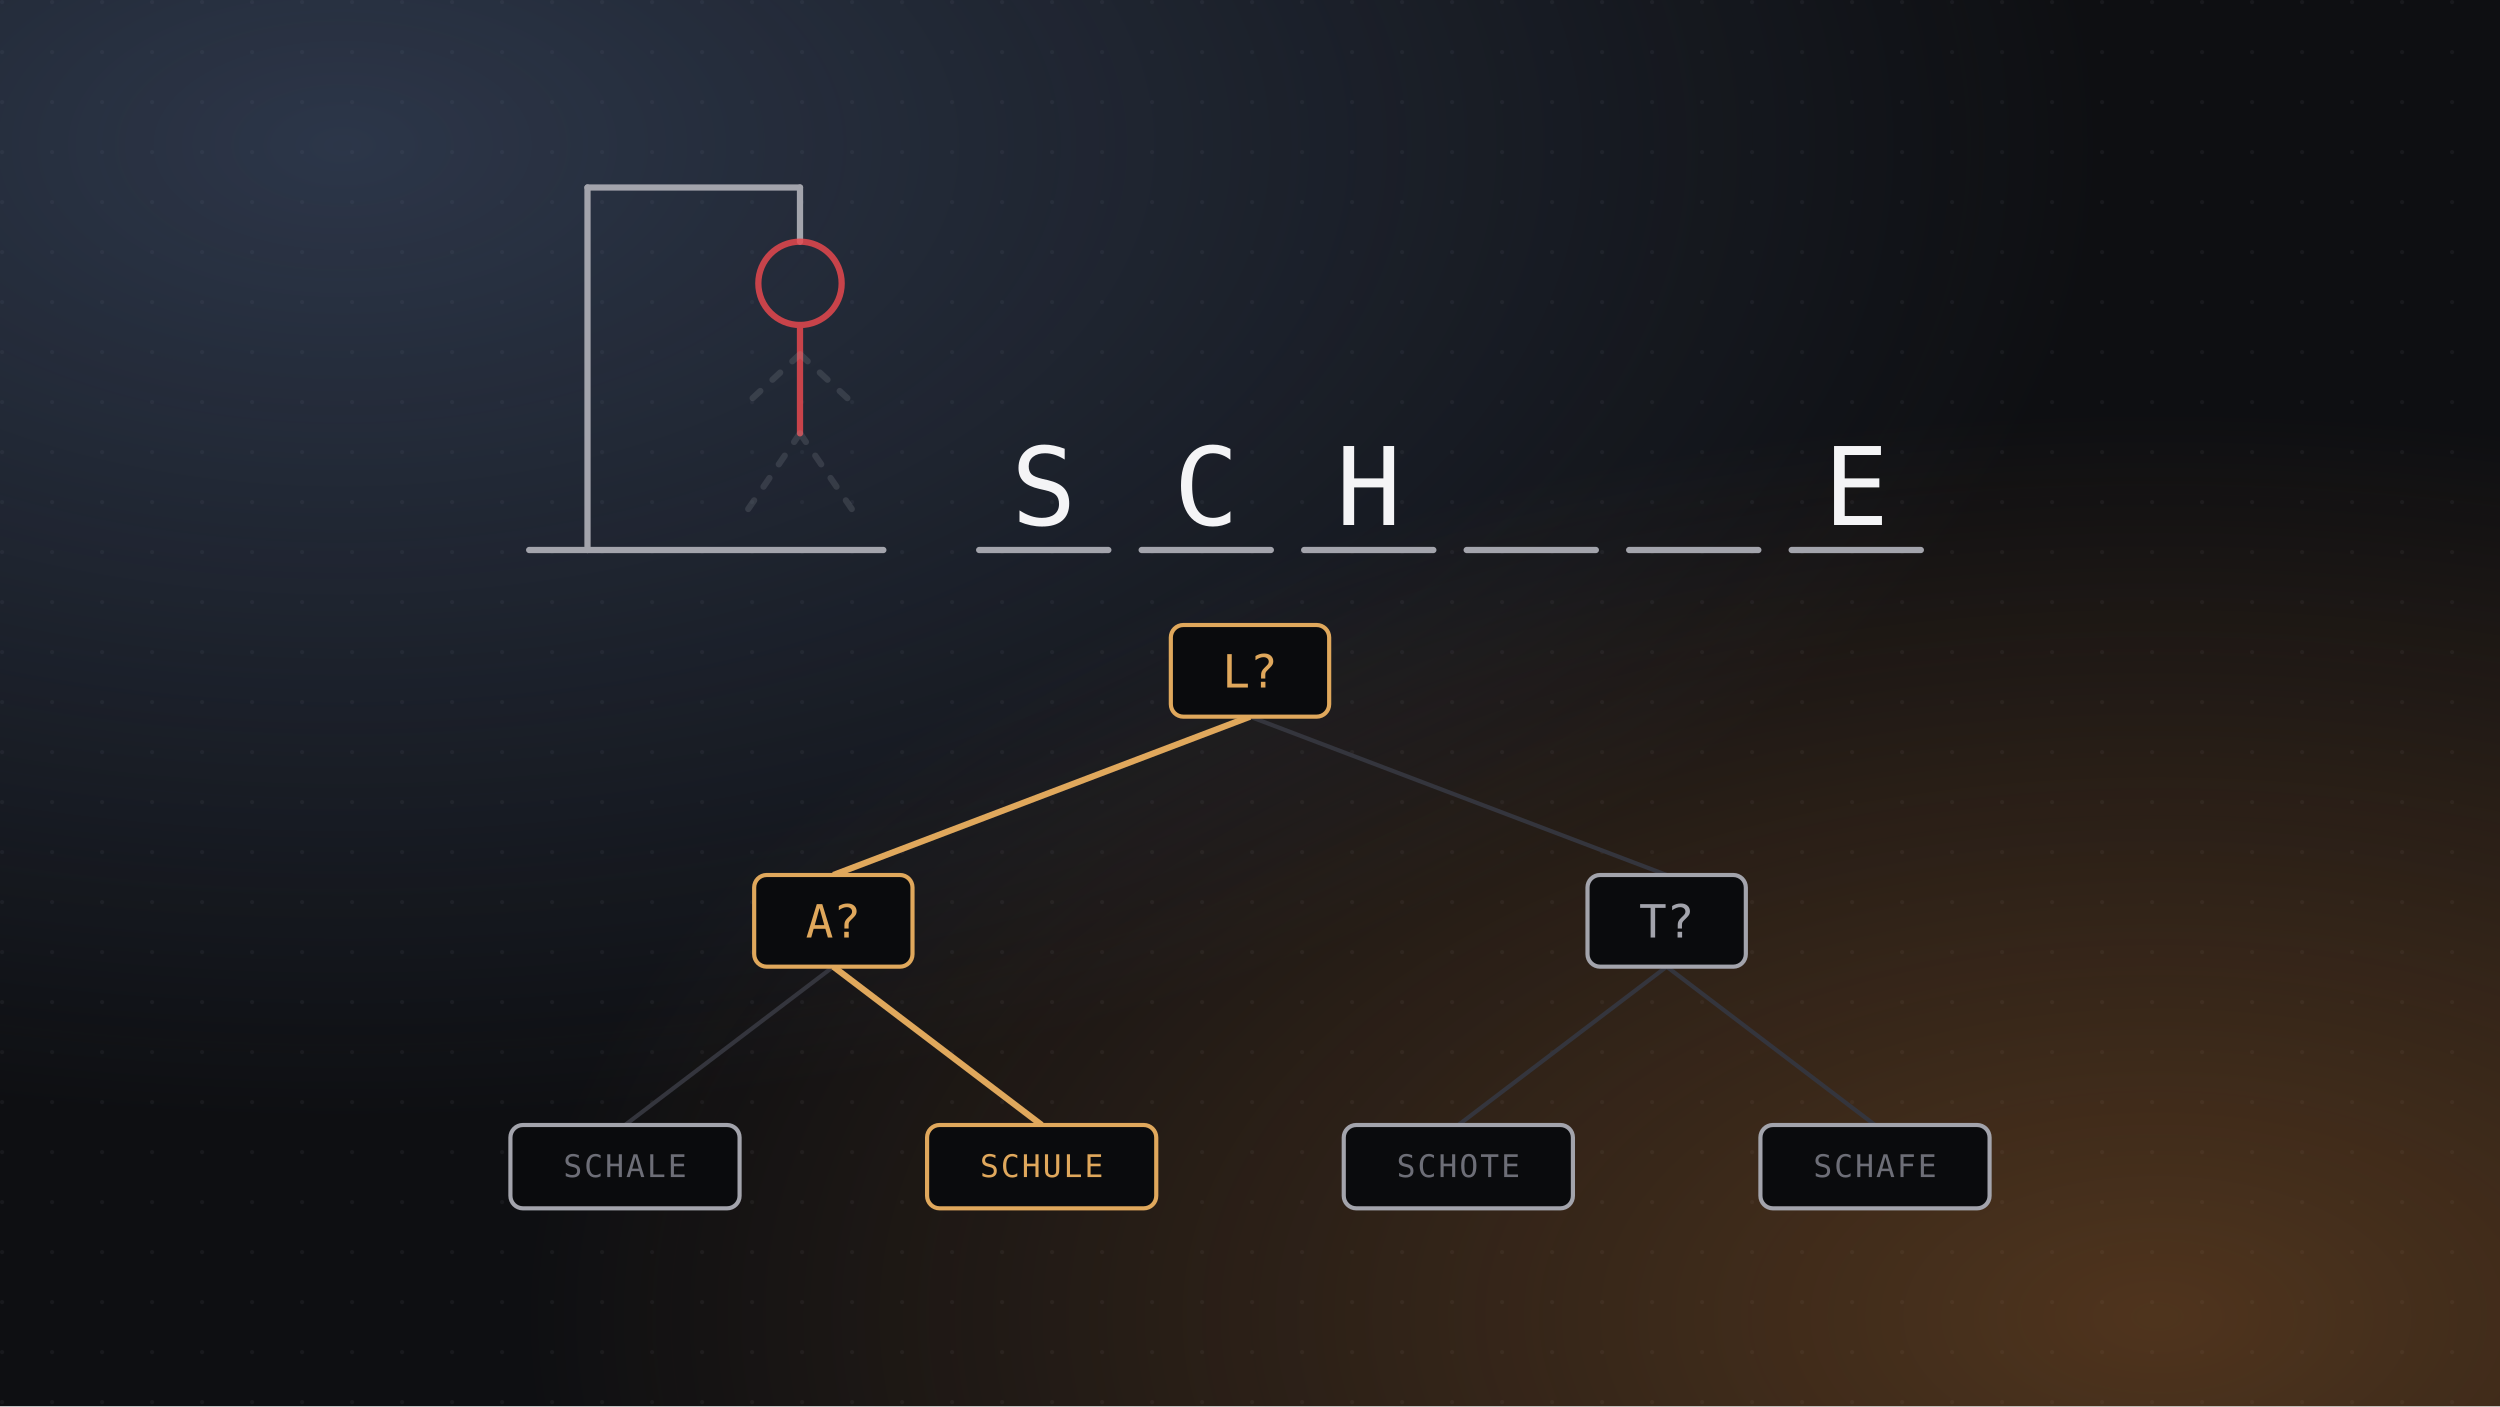
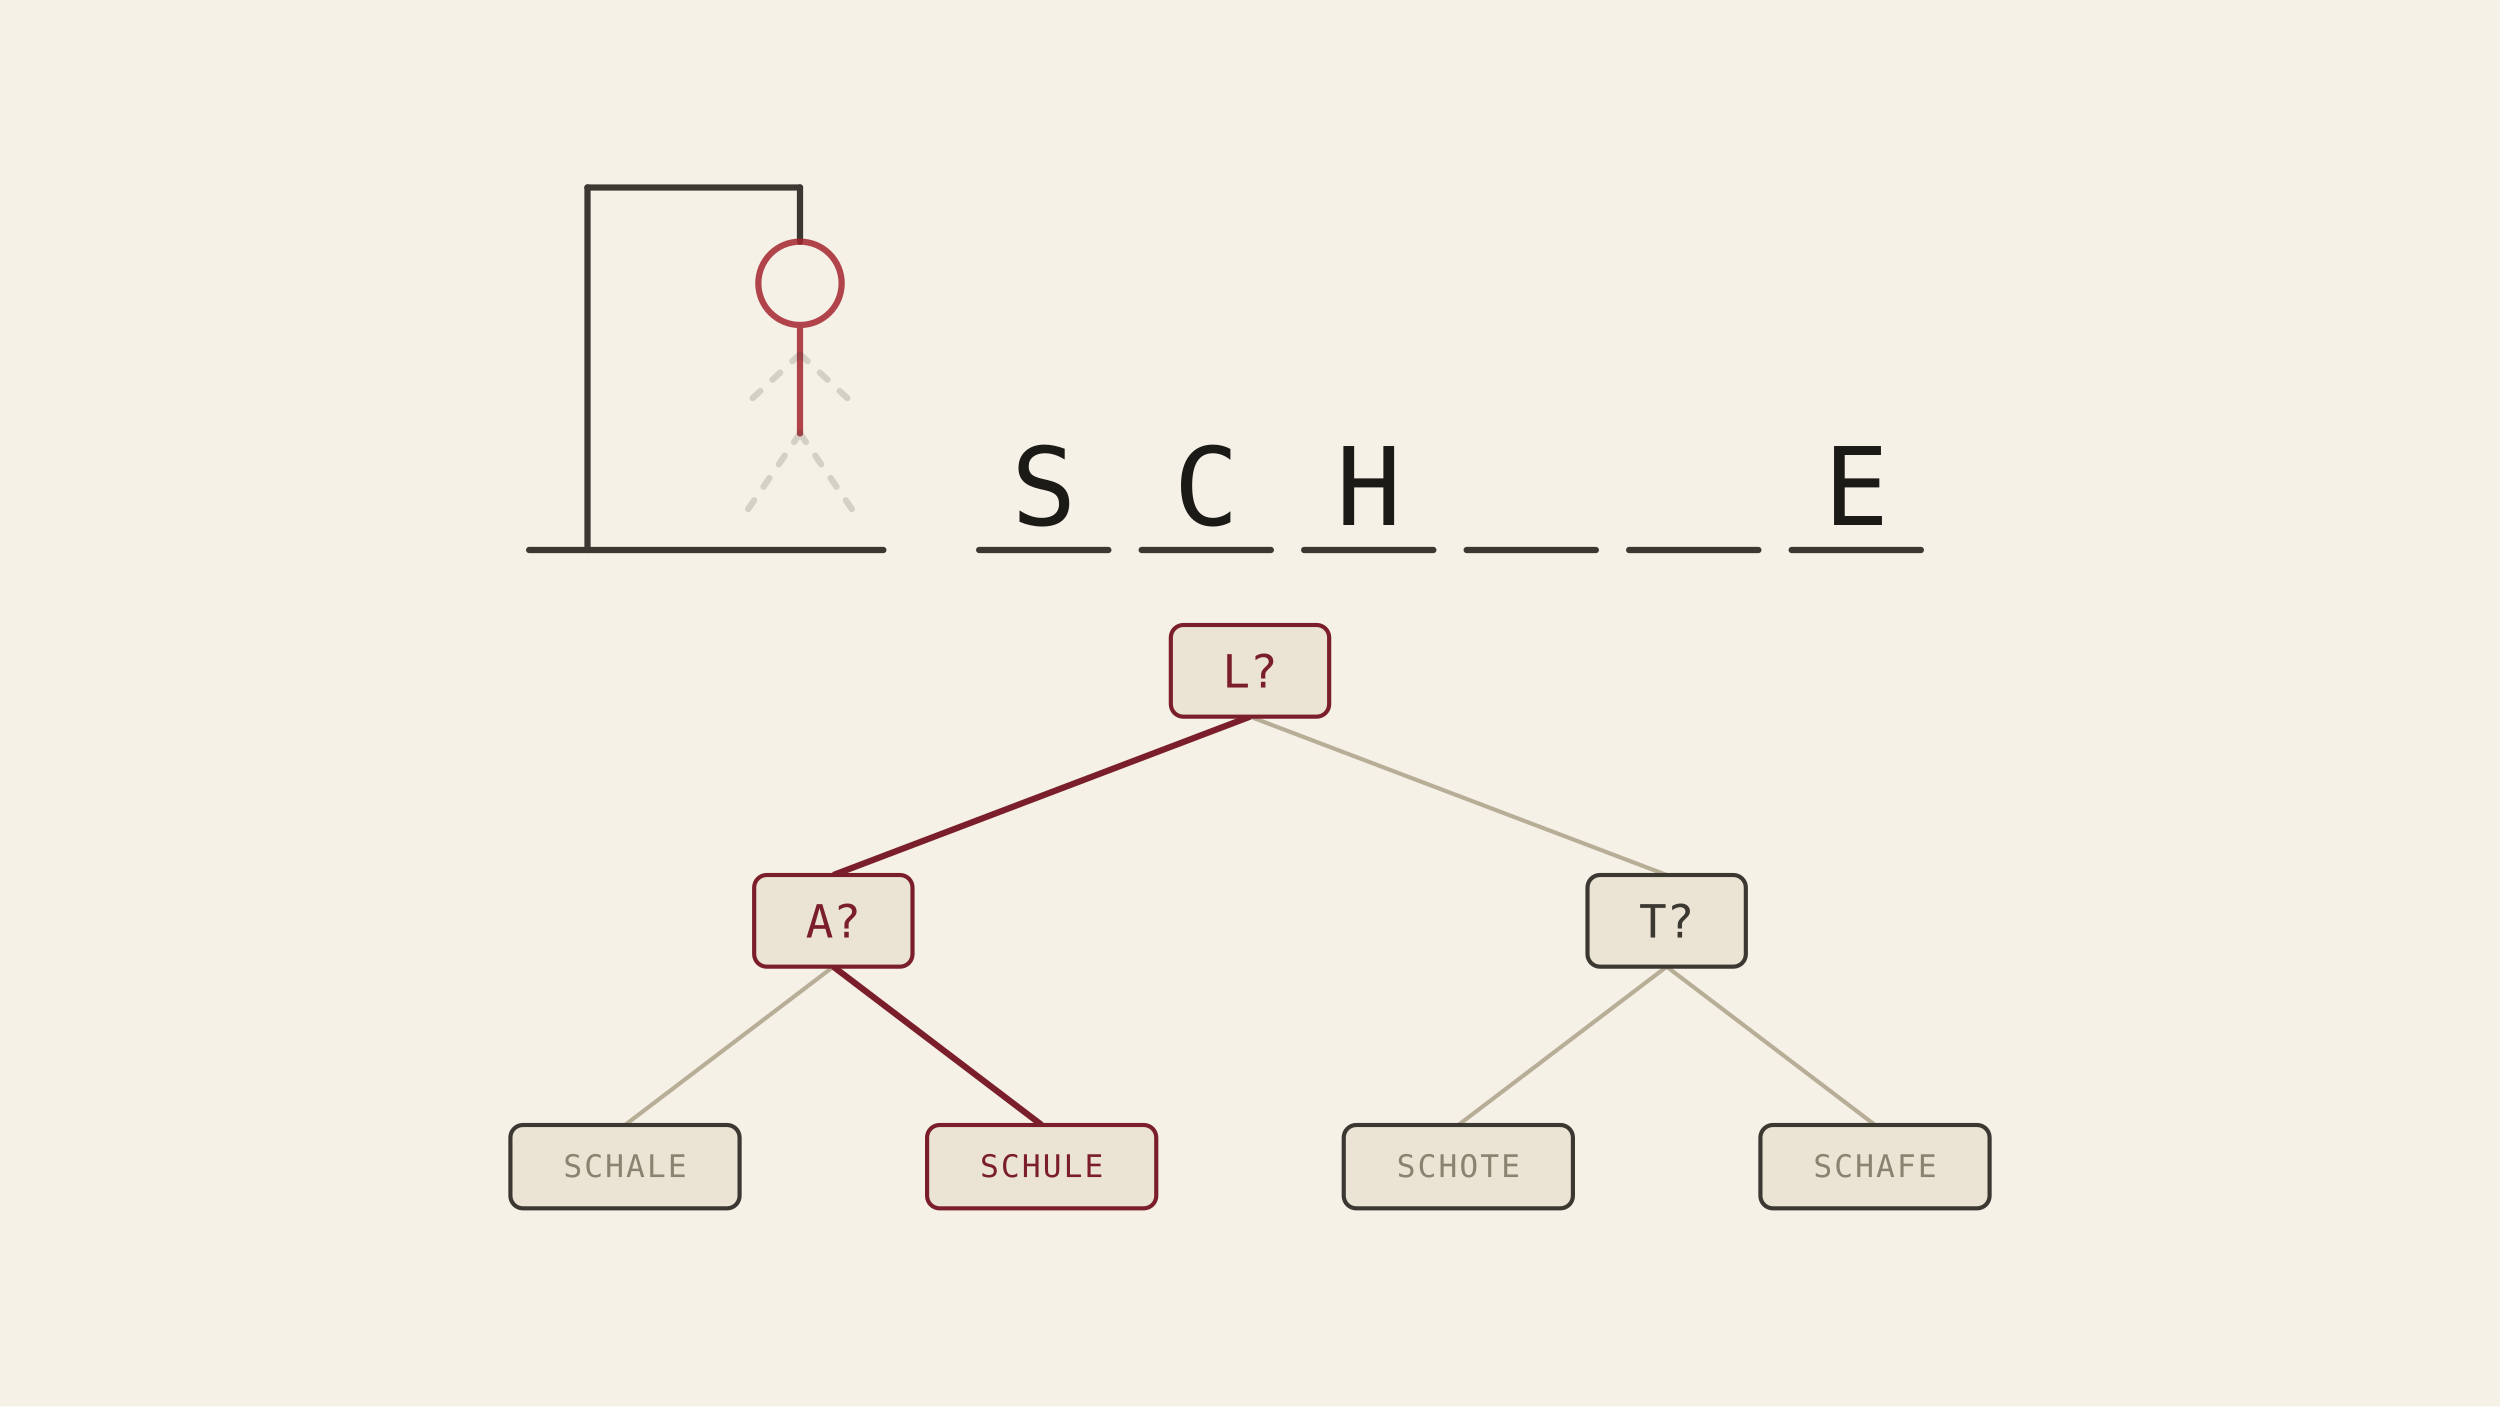
<svg xmlns="http://www.w3.org/2000/svg" viewBox="0 0 1200 675" width="1200" height="675" role="img" aria-label="A hangman gallows beside a six-letter word with two letters still blank, above a decision tree whose highlighted branch picks out the matching German word">
  <defs>
    <radialGradient id="hmGlowA" cx="14%" cy="10%" r="70%">
-       <stop offset="0%" stop-color="#566c94" stop-opacity="0.42" />
-       <stop offset="100%" stop-color="#566c94" stop-opacity="0" />
+       <stop offset="0%" stop-color="#4f7a9e" stop-opacity="0.42" />
+       <stop offset="100%" stop-color="#4f7a9e" stop-opacity="0" />
    </radialGradient>
    <radialGradient id="hmGlowB" cx="86%" cy="94%" r="65%">
-       <stop offset="0%" stop-color="#b06c2e" stop-opacity="0.40" />
-       <stop offset="100%" stop-color="#b06c2e" stop-opacity="0" />
+       <stop offset="0%" stop-color="#7b1e2b" stop-opacity="0.40" />
+       <stop offset="100%" stop-color="#7b1e2b" stop-opacity="0" />
    </radialGradient>
    <pattern id="hmDots" width="24" height="24" patternUnits="userSpaceOnUse">
-       <circle cx="1" cy="1" r="1" fill="#f4f4f6" opacity="0.05" />
+       <circle cx="1" cy="1" r="1" fill="#1c1a17" opacity="0.05" />
    </pattern>
  </defs>
-   <rect width="1200" height="675" fill="#0e0f12" />
-   <rect width="1200" height="675" fill="url(#hmDots)" />
-   <rect width="1200" height="675" fill="url(#hmGlowA)" />
-   <rect width="1200" height="675" fill="url(#hmGlowB)" />
-   <g stroke="#a3a4ac" stroke-width="3" fill="none" stroke-linecap="round">
+   <rect width="1200" height="675" fill="#f6f1e7" />
+   <g stroke="#3b3731" stroke-width="3" fill="none" stroke-linecap="round">
    <path d="M254 264H424" />
    <path d="M282 264V90" />
    <path d="M282 90h102" />
    <path d="M384 90v26" />
  </g>
-   <g stroke="#e5484d" stroke-width="3" fill="none" stroke-linecap="round" opacity="0.85">
+   <g stroke="#a3262f" stroke-width="3" fill="none" stroke-linecap="round" opacity="0.85">
    <circle cx="384" cy="136" r="20" />
    <path d="M384 156v52" />
  </g>
-   <g stroke="#a3a4ac" stroke-width="3" fill="none" stroke-linecap="round" stroke-dasharray="5 8" opacity="0.18">
+   <g stroke="#3b3731" stroke-width="3" fill="none" stroke-linecap="round" stroke-dasharray="5 8" opacity="0.18">
    <path d="M384 170L356 196M384 170L412 196" />
    <path d="M384 208L358 246M384 208L410 246" />
  </g>
-   <g stroke="#a3a4ac" stroke-width="3" stroke-linecap="round">
+   <g stroke="#3b3731" stroke-width="3" stroke-linecap="round">
    <path d="M470 264h62M548 264h62M626 264h62M704 264h62M782 264h62M860 264h62" />
  </g>
-   <g font-family="ui-monospace, Menlo, monospace" font-size="52" fill="#f4f4f6" text-anchor="middle">
+   <g font-family="ui-monospace, Menlo, monospace" font-size="52" fill="#1c1a17" text-anchor="middle">
    <text x="501" y="252">S</text>
    <text x="579" y="252">C</text>
    <text x="657" y="252">H</text>
    <text x="891" y="252">E</text>
  </g>
-   <g stroke="#34353d" stroke-width="2" fill="none">
+   <g stroke="#b8ae98" stroke-width="2" fill="none">
    <path d="M600 344L400 420M600 344L800 420" />
    <path d="M400 464L300 540M400 464L500 540" />
    <path d="M800 464L700 540M800 464L900 540" />
  </g>
-   <g stroke="#e0a85c" stroke-width="3" fill="none">
+   <g stroke="#7b1e2b" stroke-width="3" fill="none">
    <path d="M600 344L400 420M400 464L500 540" />
  </g>
-   <g fill="#0a0b0d" stroke="#a3a4ac" stroke-width="2">
+   <g fill="#ebe4d4" stroke="#3b3731" stroke-width="2">
    <rect x="762" y="420" width="76" height="44" rx="6" />
    <rect x="245" y="540" width="110" height="40" rx="6" />
    <rect x="645" y="540" width="110" height="40" rx="6" />
    <rect x="845" y="540" width="110" height="40" rx="6" />
  </g>
-   <g fill="#0a0b0d" stroke="#e0a85c" stroke-width="2">
+   <g fill="#ebe4d4" stroke="#7b1e2b" stroke-width="2">
    <rect x="562" y="300" width="76" height="44" rx="6" />
    <rect x="362" y="420" width="76" height="44" rx="6" />
    <rect x="445" y="540" width="110" height="40" rx="6" />
  </g>
  <g font-family="ui-monospace, Menlo, monospace" font-size="22" text-anchor="middle">
-     <text x="600" y="330" fill="#e0a85c">L?</text>
-     <text x="400" y="450" fill="#e0a85c">A?</text>
-     <text x="800" y="450" fill="#a3a4ac">T?</text>
+     <text x="600" y="330" fill="#7b1e2b">L?</text>
+     <text x="400" y="450" fill="#7b1e2b">A?</text>
+     <text x="800" y="450" fill="#3b3731">T?</text>
  </g>
-   <g font-family="ui-monospace, Menlo, monospace" font-size="15" letter-spacing="1" text-anchor="middle" fill="#6d6e77">
+   <g font-family="ui-monospace, Menlo, monospace" font-size="15" letter-spacing="1" text-anchor="middle" fill="#8b8271">
    <text x="300" y="565">SCHALE</text>
-     <text x="500" y="565" fill="#e0a85c">SCHULE</text>
+     <text x="500" y="565" fill="#7b1e2b">SCHULE</text>
    <text x="700" y="565">SCHOTE</text>
    <text x="900" y="565">SCHAFE</text>
  </g>
</svg>
